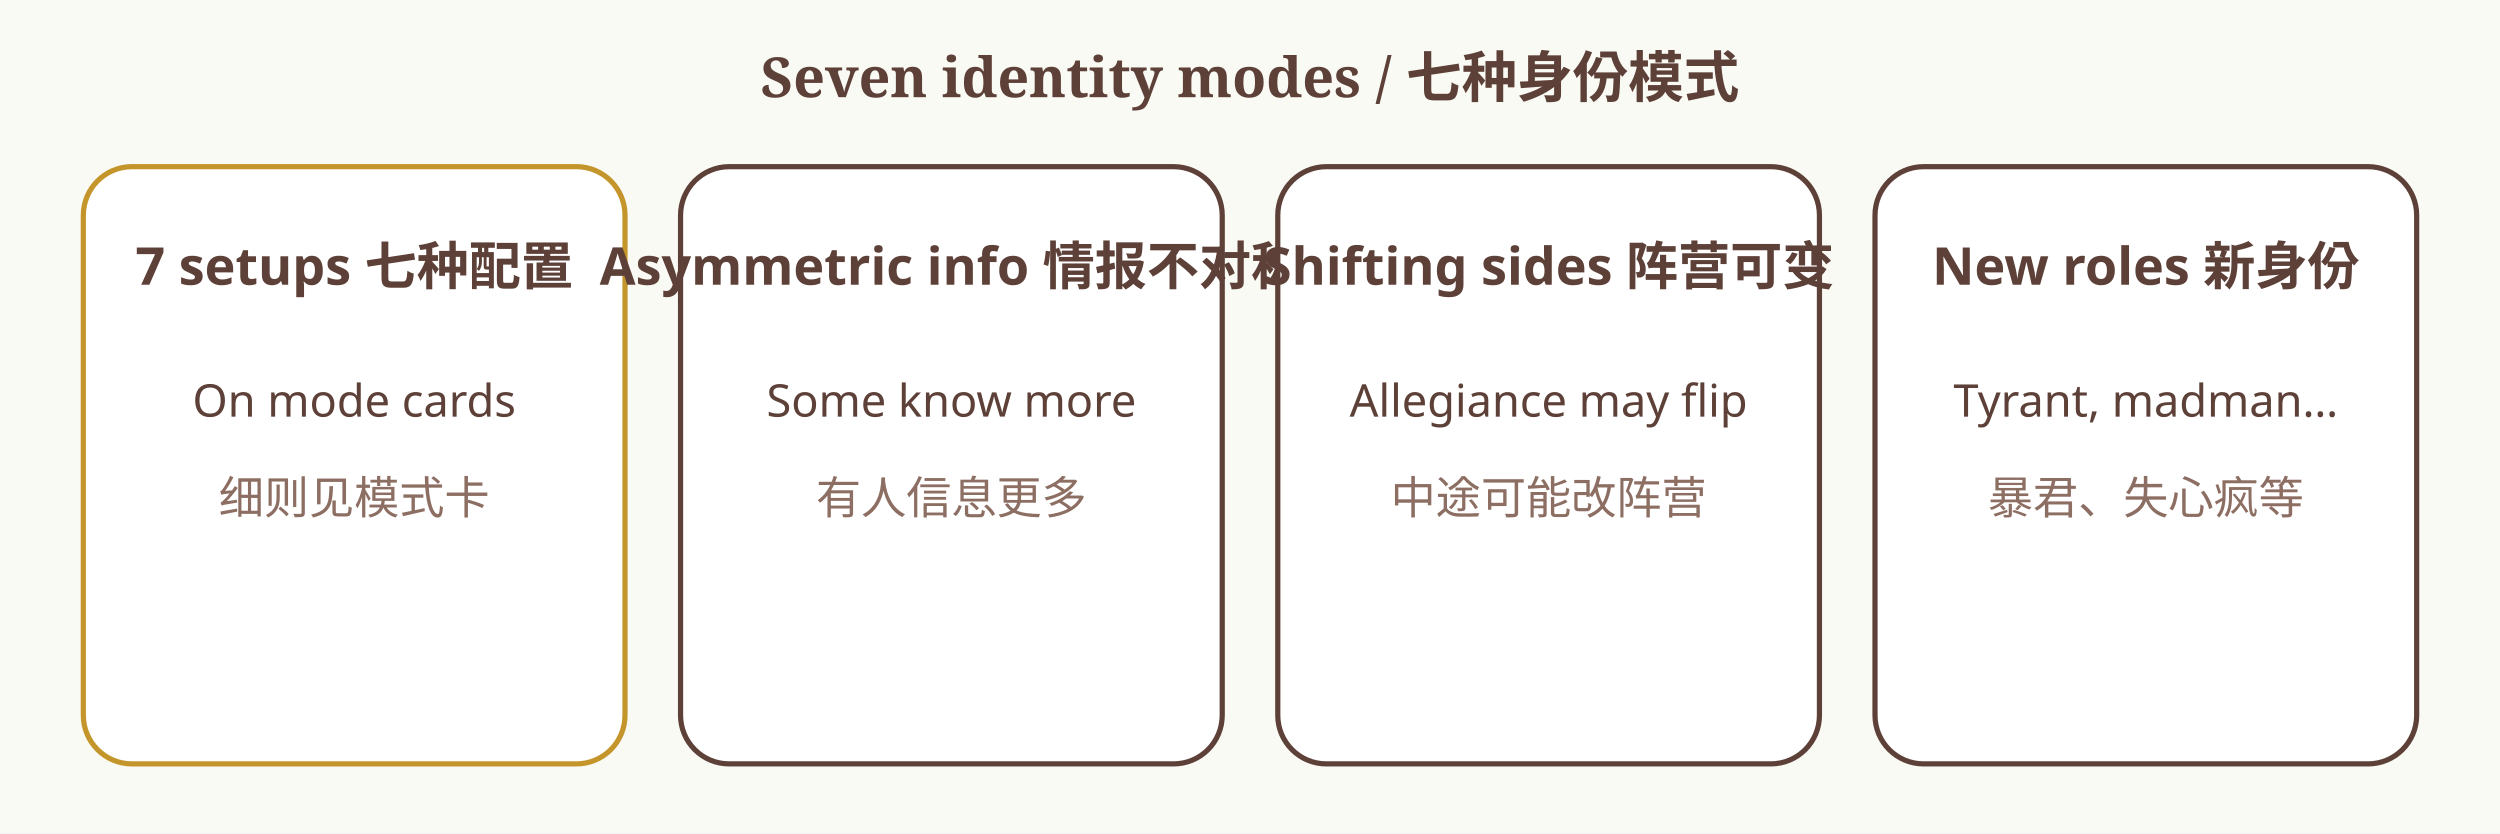
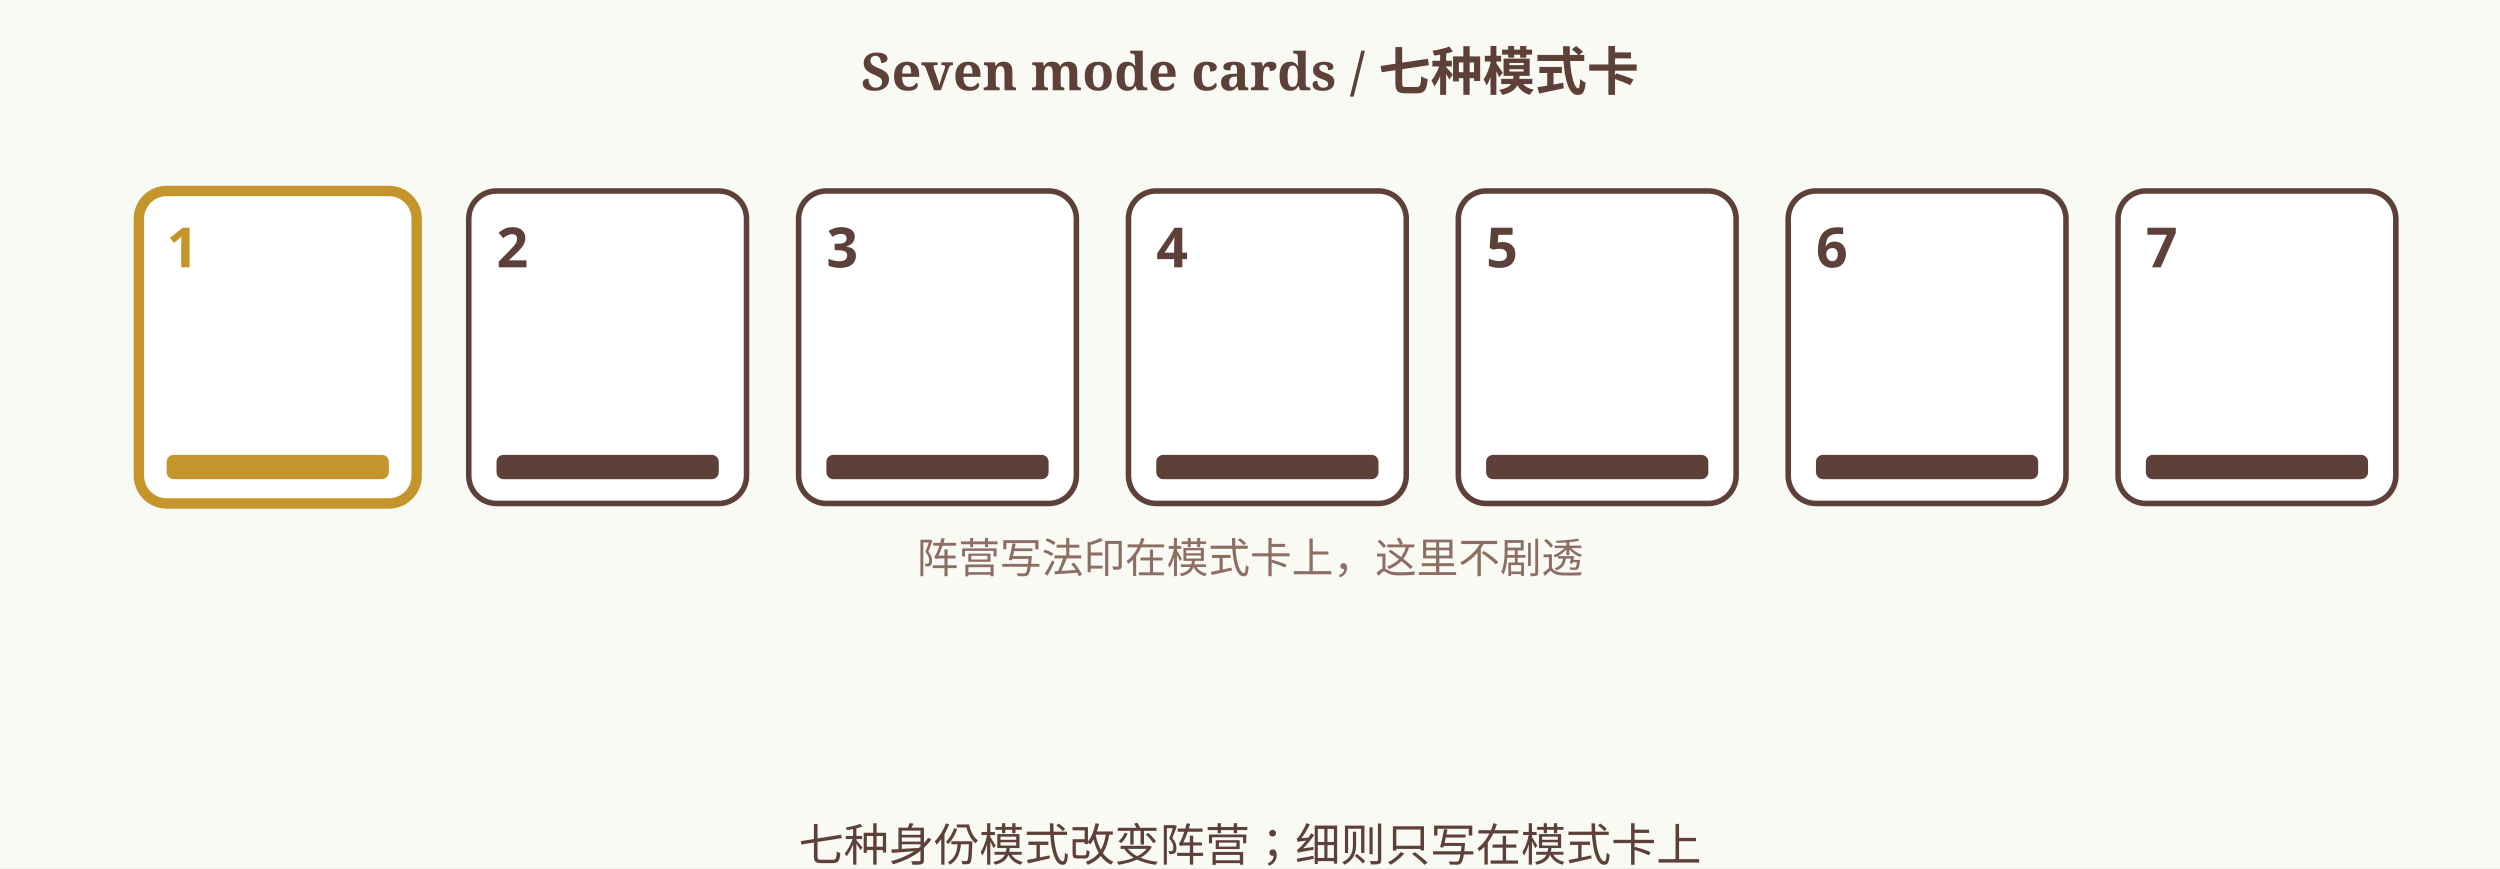
- <svg xmlns="http://www.w3.org/2000/svg" viewBox="0 0 720 240" role="img">
-   <rect width="720" height="240" fill="#FAFAF5" />
-   <text x="360" y="28" text-anchor="middle" font-family="Georgia, serif" font-size="16" fill="#5D4037" font-weight="700">Seven identity modes / 七种身份模式</text>
-   <g font-family="'PingFang SC', 'Hiragino Sans GB', 'Microsoft YaHei', sans-serif" font-size="13" text-anchor="middle">
-     <rect x="24.0" y="48" width="156.0" height="172" rx="14" fill="#fff" stroke="#C4952A" stroke-width="1.5" />
-     <text x="102.0" y="82" fill="#5D4037" font-weight="700" font-size="15">7 setups 七种配置</text>
-     <text x="102.0" y="120" fill="#5D4037">On mode cards</text>
-     <text x="102.0" y="148" fill="#8D6E63">细则见模式卡</text>
-     <rect x="196.0" y="48" width="156.0" height="172" rx="14" fill="#fff" stroke="#5D4037" stroke-width="1.5" />
-     <text x="274.0" y="82" fill="#5D4037" font-weight="700" font-size="15">Asymmetric info 情报不对称</text>
-     <text x="274.0" y="120" fill="#5D4037">Some know more</text>
-     <text x="274.0" y="148" fill="#8D6E63">有人信息更多</text>
-     <rect x="368.0" y="48" width="156.0" height="172" rx="14" fill="#fff" stroke="#5D4037" stroke-width="1.5" />
-     <text x="446.0" y="82" fill="#5D4037" font-weight="700" font-size="15">Shifting sides 阵营可变</text>
-     <text x="446.0" y="120" fill="#5D4037">Allegiance may flip</text>
-     <text x="446.0" y="148" fill="#8D6E63">中途可能改阵营</text>
-     <rect x="540.0" y="48" width="156.0" height="172" rx="14" fill="#fff" stroke="#5D4037" stroke-width="1.5" />
-     <text x="618.0" y="82" fill="#5D4037" font-weight="700" font-size="15">New roles 新身份</text>
-     <text x="618.0" y="120" fill="#5D4037">Tyrant, madman…</text>
-     <text x="618.0" y="148" fill="#8D6E63">暴君、失心疯等</text>
+ <svg xmlns="http://www.w3.org/2000/svg" viewBox="0 0 720 250" role="img">
+   <rect width="720" height="250" fill="#FAFAF5" />
+   <defs>
+     <marker id="arr" markerWidth="8" markerHeight="8" refX="6" refY="4" orient="auto">
+       <path d="M0 0l8 4-8 4z" fill="#C4952A" />
+     </marker>
+   </defs>
+   <text x="360" y="26" text-anchor="middle" font-family="Georgia, serif" font-size="15" fill="#5D4037" font-weight="700">Seven mode cards / 七种模式卡</text>
+   <g>
+     <rect x="40" y="55" width="80" height="90" rx="8" fill="#fff" stroke="#C4952A" stroke-width="3" />
+     <text x="48" y="77" font-family="'PingFang SC', 'Hiragino Sans GB', 'Microsoft YaHei', sans-serif" font-size="16" font-weight="700" fill="#C4952A">1</text>
+     <rect x="48" y="131" width="64" height="7" rx="2" fill="#C4952A" />
  </g>
+   <g>
+     <rect x="135" y="55" width="80" height="90" rx="8" fill="#fff" stroke="#5D4037" stroke-width="1.6" />
+     <text x="143" y="77" font-family="'PingFang SC', 'Hiragino Sans GB', 'Microsoft YaHei', sans-serif" font-size="16" font-weight="700" fill="#5D4037">2</text>
+     <rect x="143" y="131" width="64" height="7" rx="2" fill="#5D4037" />
+   </g>
+   <g>
+     <rect x="230" y="55" width="80" height="90" rx="8" fill="#fff" stroke="#5D4037" stroke-width="1.6" />
+     <text x="238" y="77" font-family="'PingFang SC', 'Hiragino Sans GB', 'Microsoft YaHei', sans-serif" font-size="16" font-weight="700" fill="#5D4037">3</text>
+     <rect x="238" y="131" width="64" height="7" rx="2" fill="#5D4037" />
+   </g>
+   <g>
+     <rect x="325" y="55" width="80" height="90" rx="8" fill="#fff" stroke="#5D4037" stroke-width="1.6" />
+     <text x="333" y="77" font-family="'PingFang SC', 'Hiragino Sans GB', 'Microsoft YaHei', sans-serif" font-size="16" font-weight="700" fill="#5D4037">4</text>
+     <rect x="333" y="131" width="64" height="7" rx="2" fill="#5D4037" />
+   </g>
+   <g>
+     <rect x="420" y="55" width="80" height="90" rx="8" fill="#fff" stroke="#5D4037" stroke-width="1.6" />
+     <text x="428" y="77" font-family="'PingFang SC', 'Hiragino Sans GB', 'Microsoft YaHei', sans-serif" font-size="16" font-weight="700" fill="#5D4037">5</text>
+     <rect x="428" y="131" width="64" height="7" rx="2" fill="#5D4037" />
+   </g>
+   <g>
+     <rect x="515" y="55" width="80" height="90" rx="8" fill="#fff" stroke="#5D4037" stroke-width="1.6" />
+     <text x="523" y="77" font-family="'PingFang SC', 'Hiragino Sans GB', 'Microsoft YaHei', sans-serif" font-size="16" font-weight="700" fill="#5D4037">6</text>
+     <rect x="523" y="131" width="64" height="7" rx="2" fill="#5D4037" />
+   </g>
+   <g>
+     <rect x="610" y="55" width="80" height="90" rx="8" fill="#fff" stroke="#5D4037" stroke-width="1.6" />
+     <text x="618" y="77" font-family="'PingFang SC', 'Hiragino Sans GB', 'Microsoft YaHei', sans-serif" font-size="16" font-weight="700" fill="#5D4037">7</text>
+     <rect x="618" y="131" width="64" height="7" rx="2" fill="#5D4037" />
+   </g>
+   <text x="360" y="165" text-anchor="middle" font-family="'PingFang SC', 'Hiragino Sans GB', 'Microsoft YaHei', sans-serif" font-size="12" fill="#8D6E63">阵营写法印在模式卡上，这里不剧透</text>
+   <text x="360" y="248" text-anchor="middle" font-family="'PingFang SC', 'Hiragino Sans GB', 'Microsoft YaHei', sans-serif" font-size="13" fill="#5D4037">七种身份模式改变阵营；细则只写在模式卡上</text>
+   <text x="360" y="266" text-anchor="middle" font-family="'PingFang SC', 'Hiragino Sans GB', 'Microsoft YaHei', sans-serif" font-size="12" fill="#8D6E63">Seven identity modes change alliances; details stay on the mode cards</text>
</svg>
